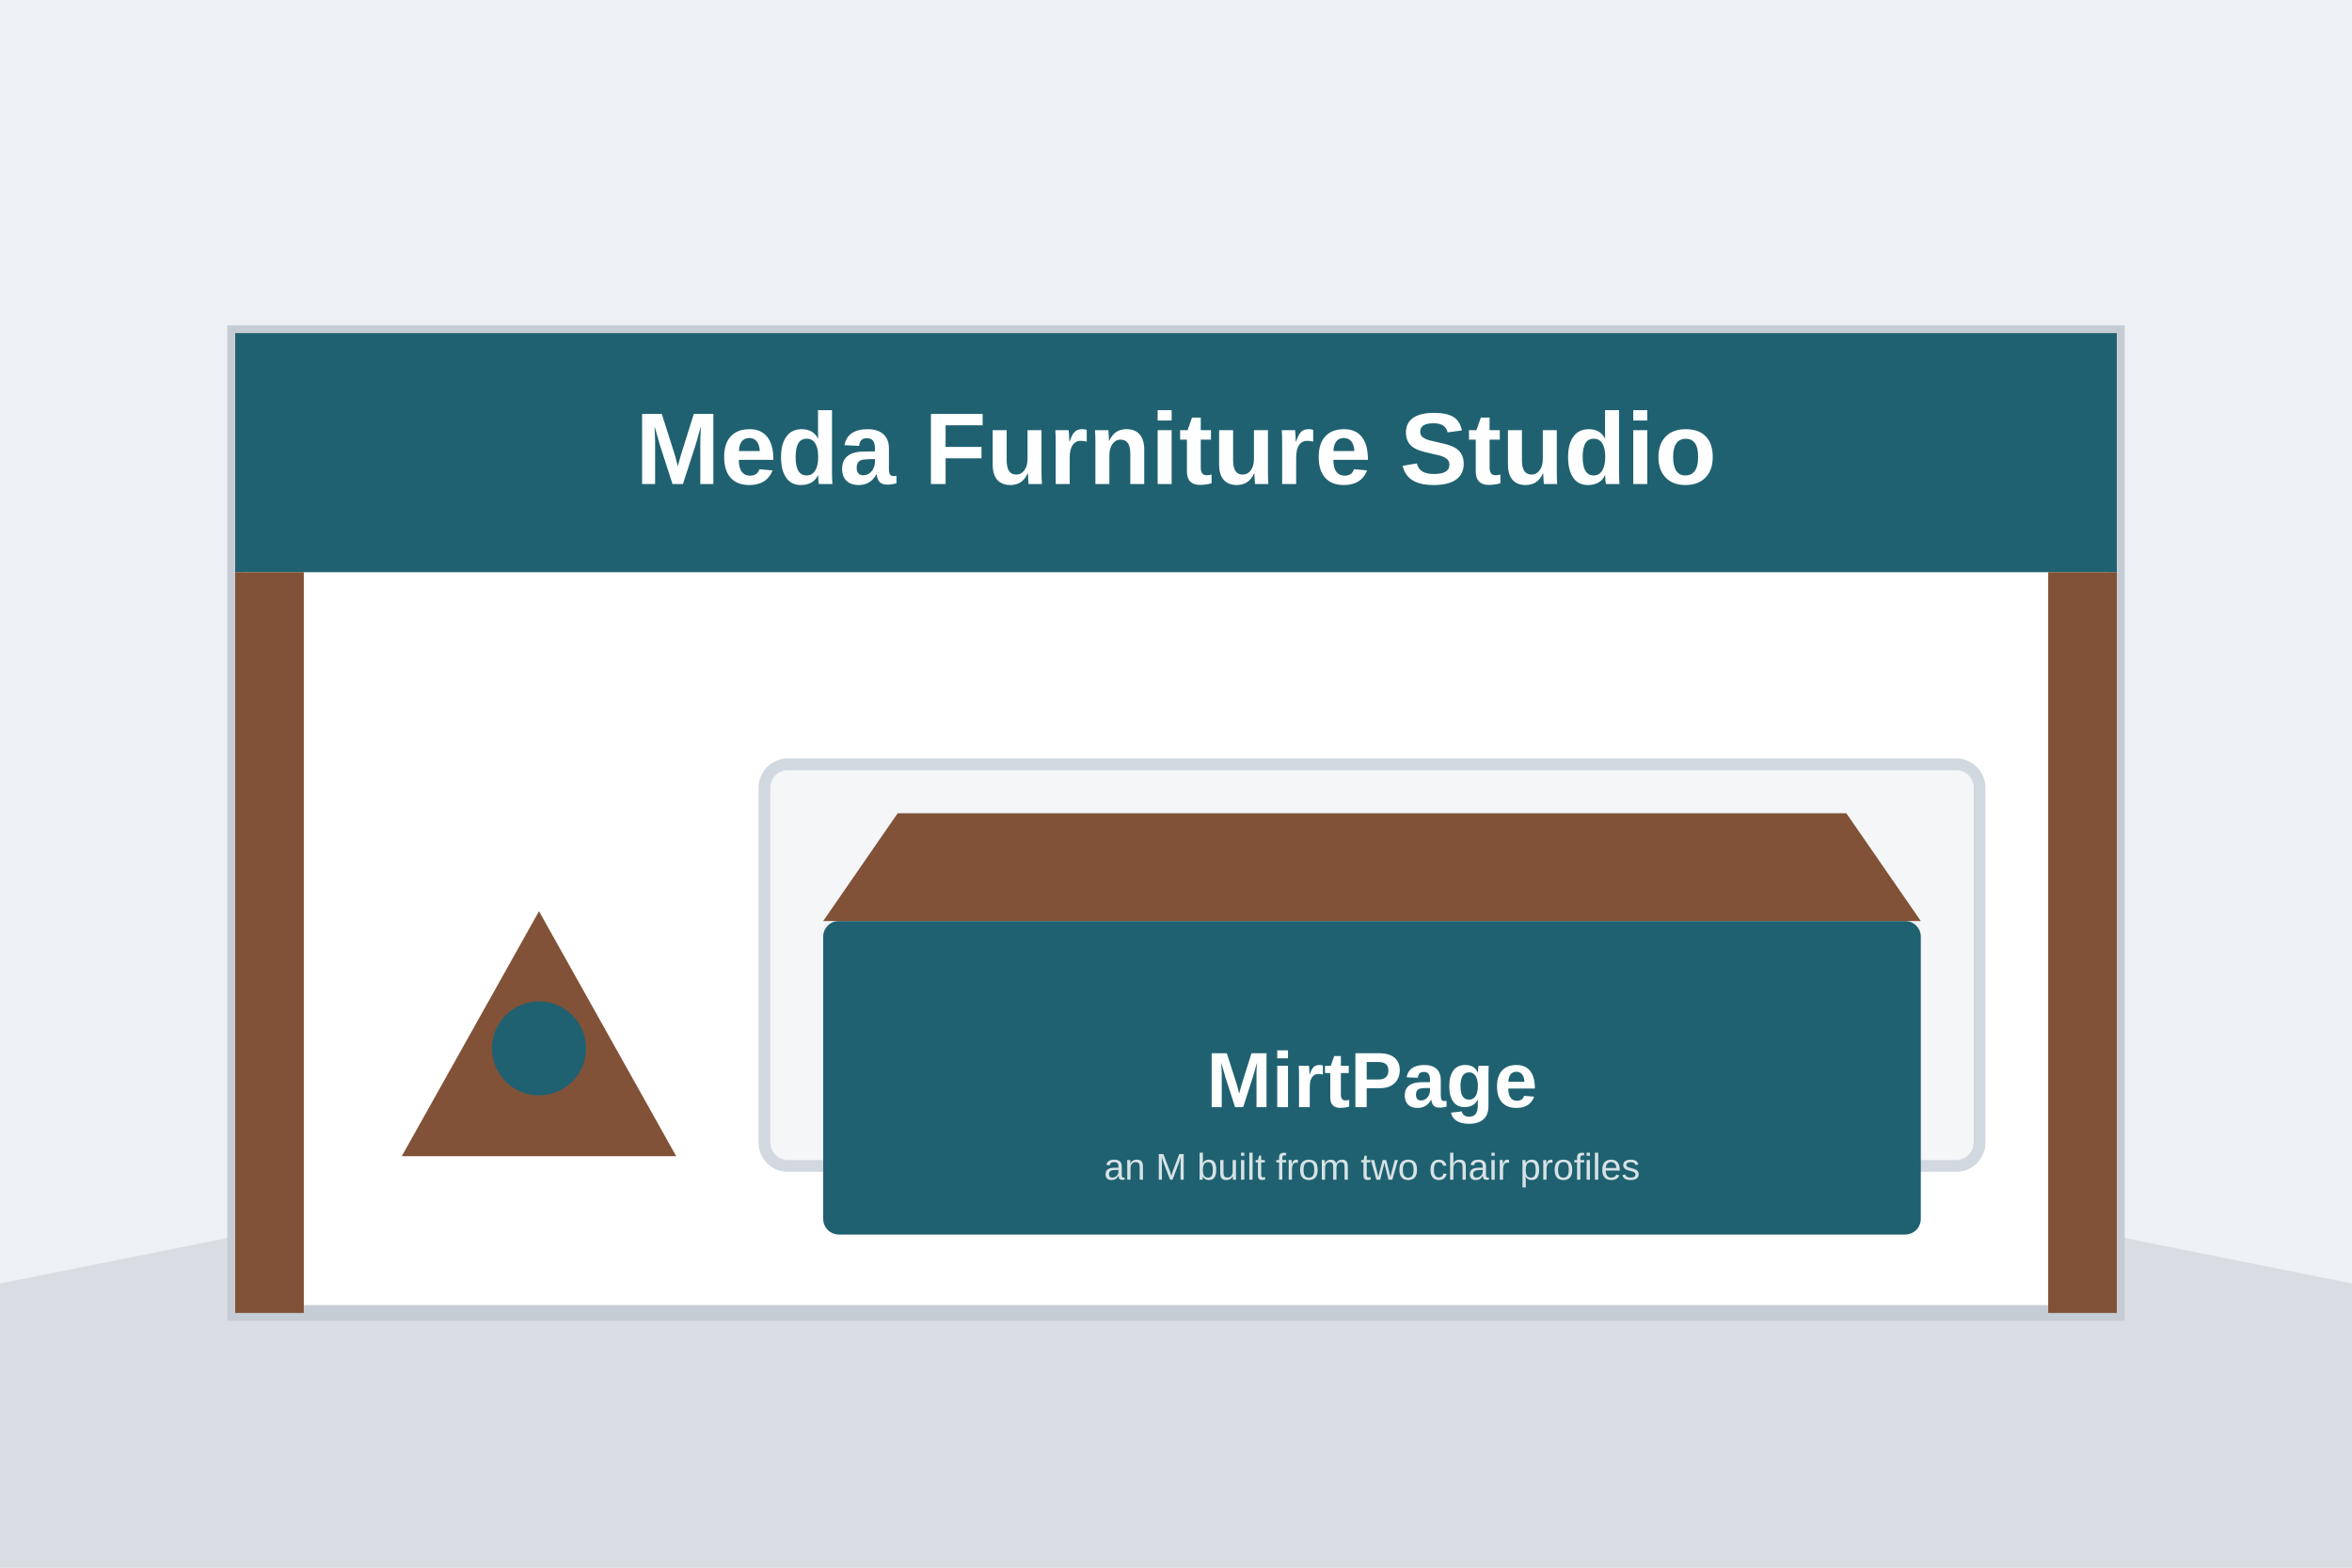
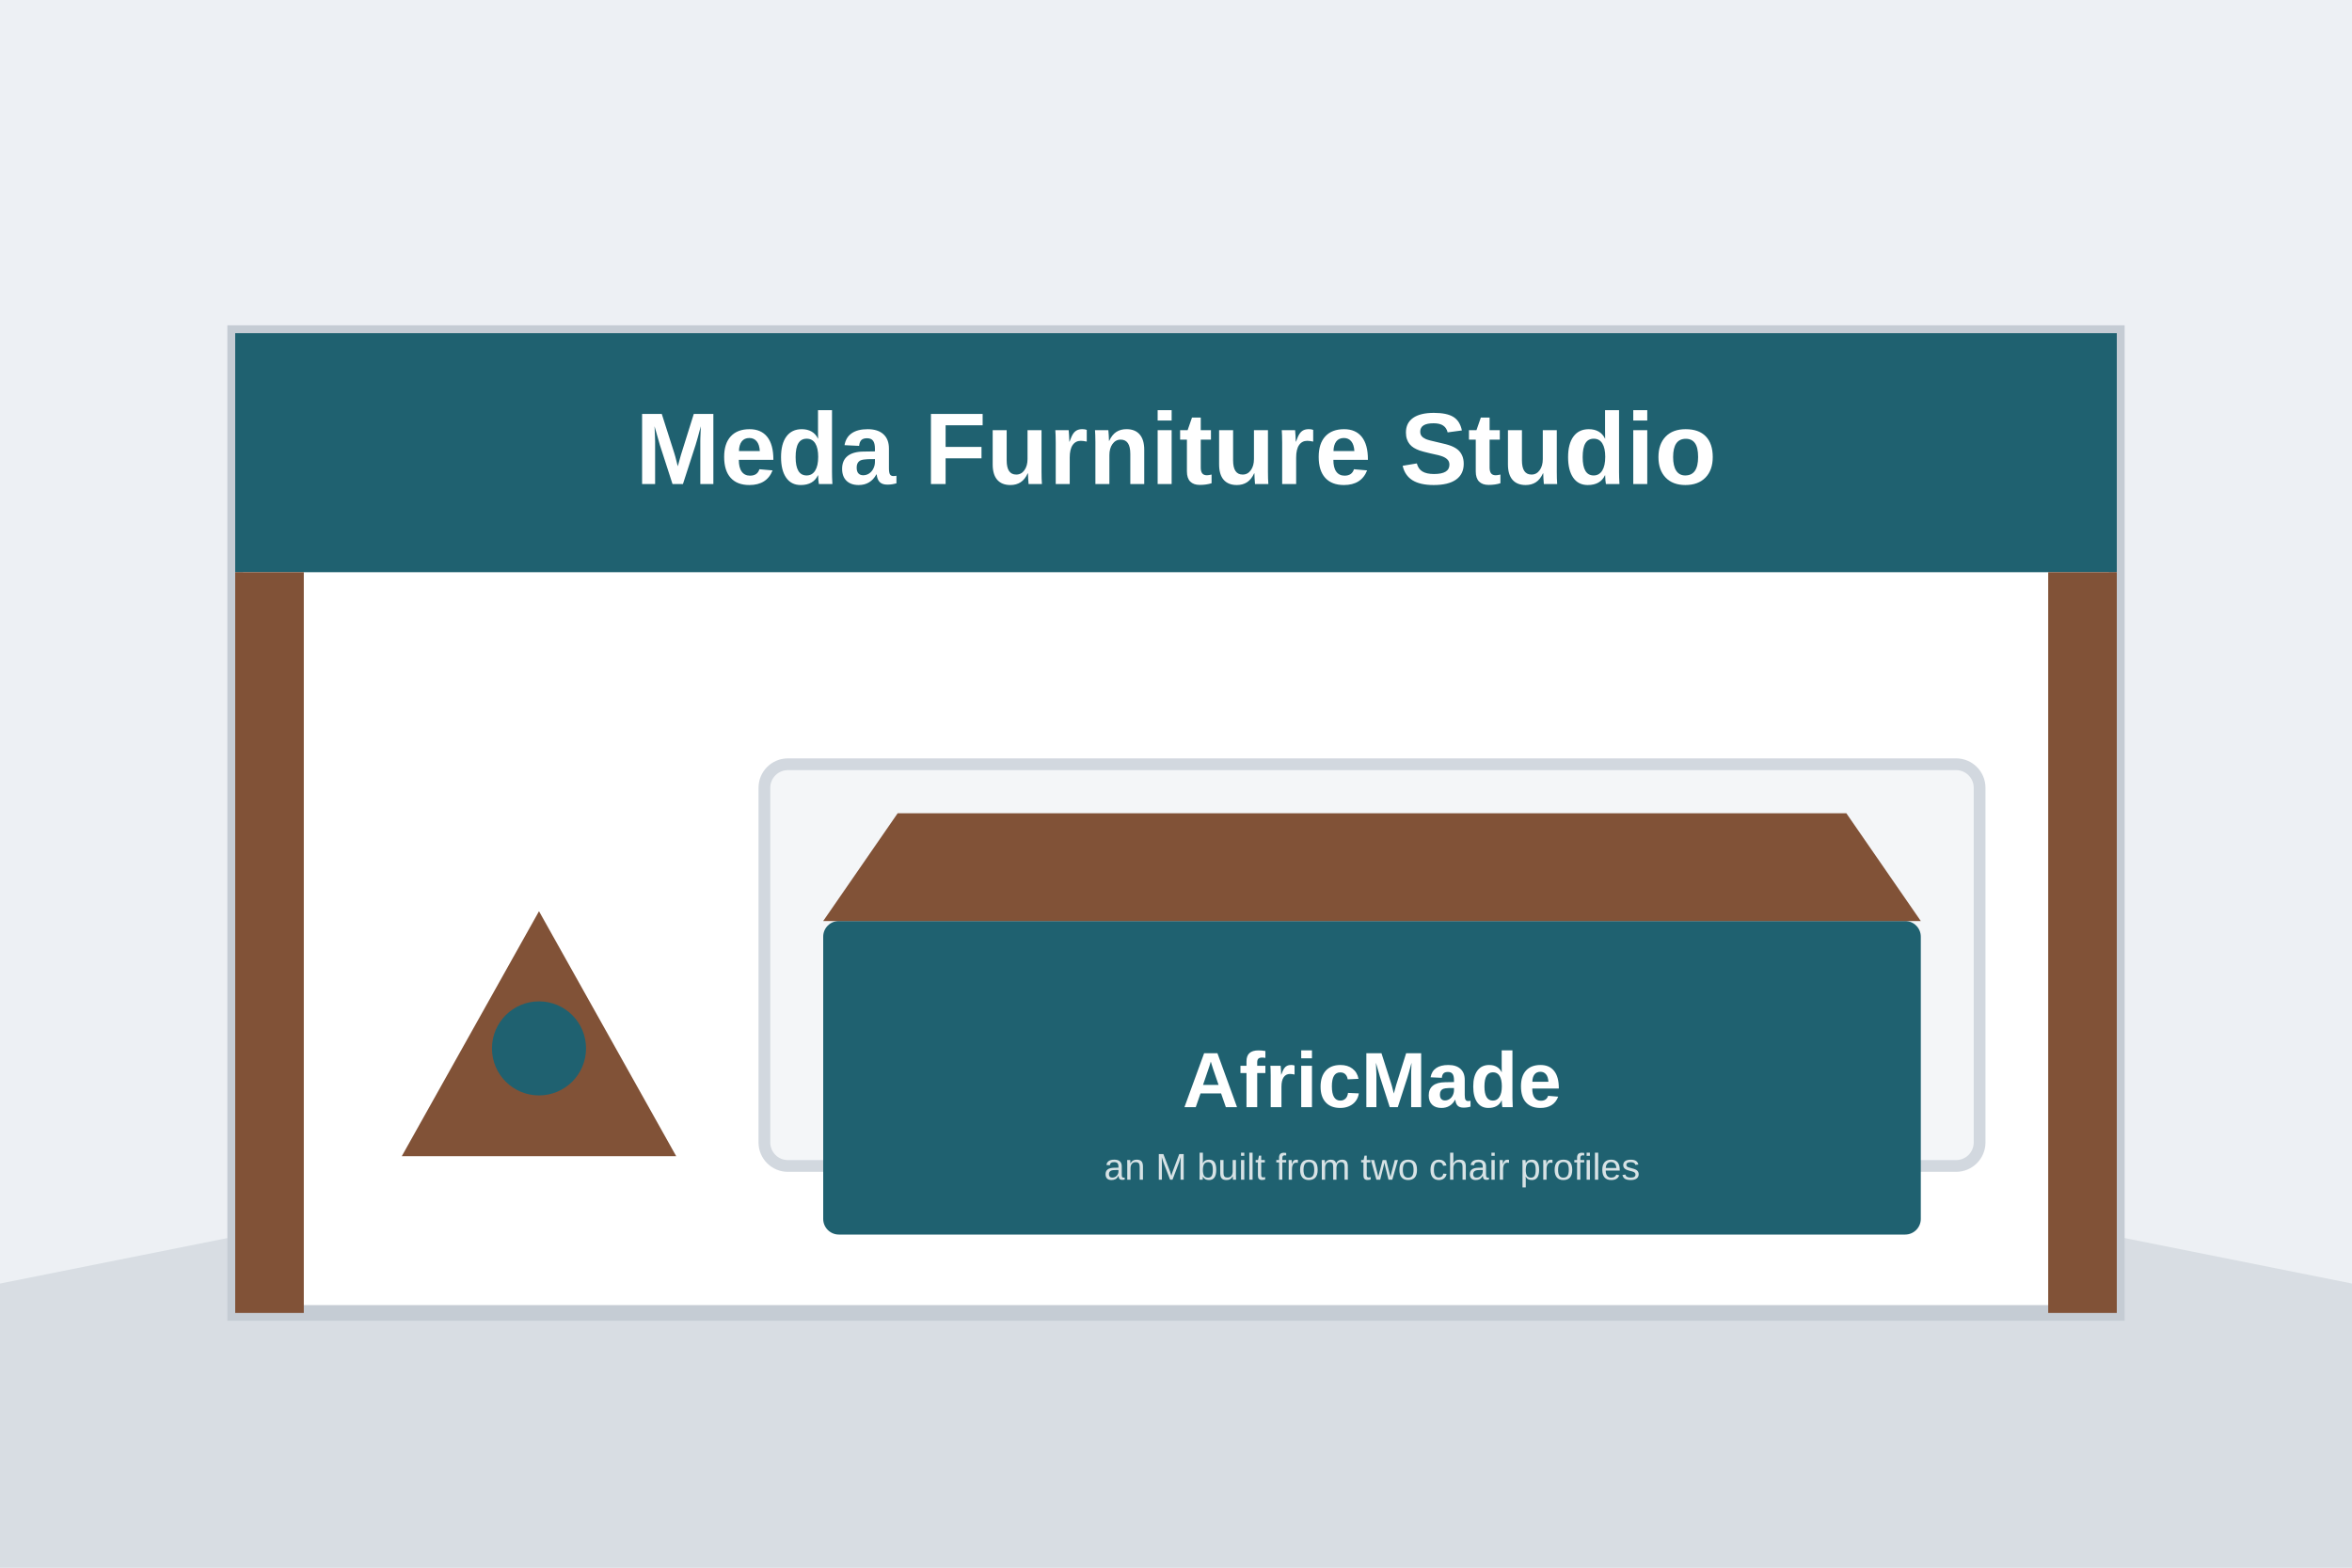
<svg xmlns="http://www.w3.org/2000/svg" viewBox="0 0 1200 800" role="img" aria-label="Illustrative booth for Meda Furniture Studio">
  <rect width="1200" height="800" fill="#edf0f4" />
  <path d="M0 655L600 535l600 120v145H0z" fill="#d8dde3" />
  <path d="M120 170h960v500H120z" fill="#ffffff" stroke="#c5ccd4" stroke-width="8" />
  <path d="M120 170h960v122H120z" fill="#1f6170" />
  <path d="M120 292h35v378h-35zM1045 292h35v378h-35z" fill="#815237" />
  <rect x="390" y="390" width="620" height="205" rx="12" fill="#f4f6f8" stroke="#d2d8df" stroke-width="6" />
  <rect x="420" y="470" width="560" height="160" rx="8" fill="#1f6170" />
  <path d="M420 470h560l-38-55H458z" fill="#815237" />
  <path d="M205 590l70-125 70 125z" fill="#815237" />
  <circle cx="275" cy="535" r="24" fill="#1f6170" />
  <text x="600" y="247" text-anchor="middle" font-family="Arial, Helvetica, sans-serif" font-size="52" font-weight="800" fill="#ffffff">Meda Furniture Studio</text>
-   <text x="700" y="565" text-anchor="middle" font-family="Arial, Helvetica, sans-serif" font-size="40" font-weight="700" fill="#ffffff">MirtPage</text>
+   <text x="700" y="565" text-anchor="middle" font-family="Arial, Helvetica, sans-serif" font-size="40" font-weight="700" fill="#ffffff">AfricMade</text>
  <text x="700" y="602" text-anchor="middle" font-family="Arial, Helvetica, sans-serif" font-size="19" fill="#ffffff" opacity=".82">an M built from two chair profiles</text>
</svg>
